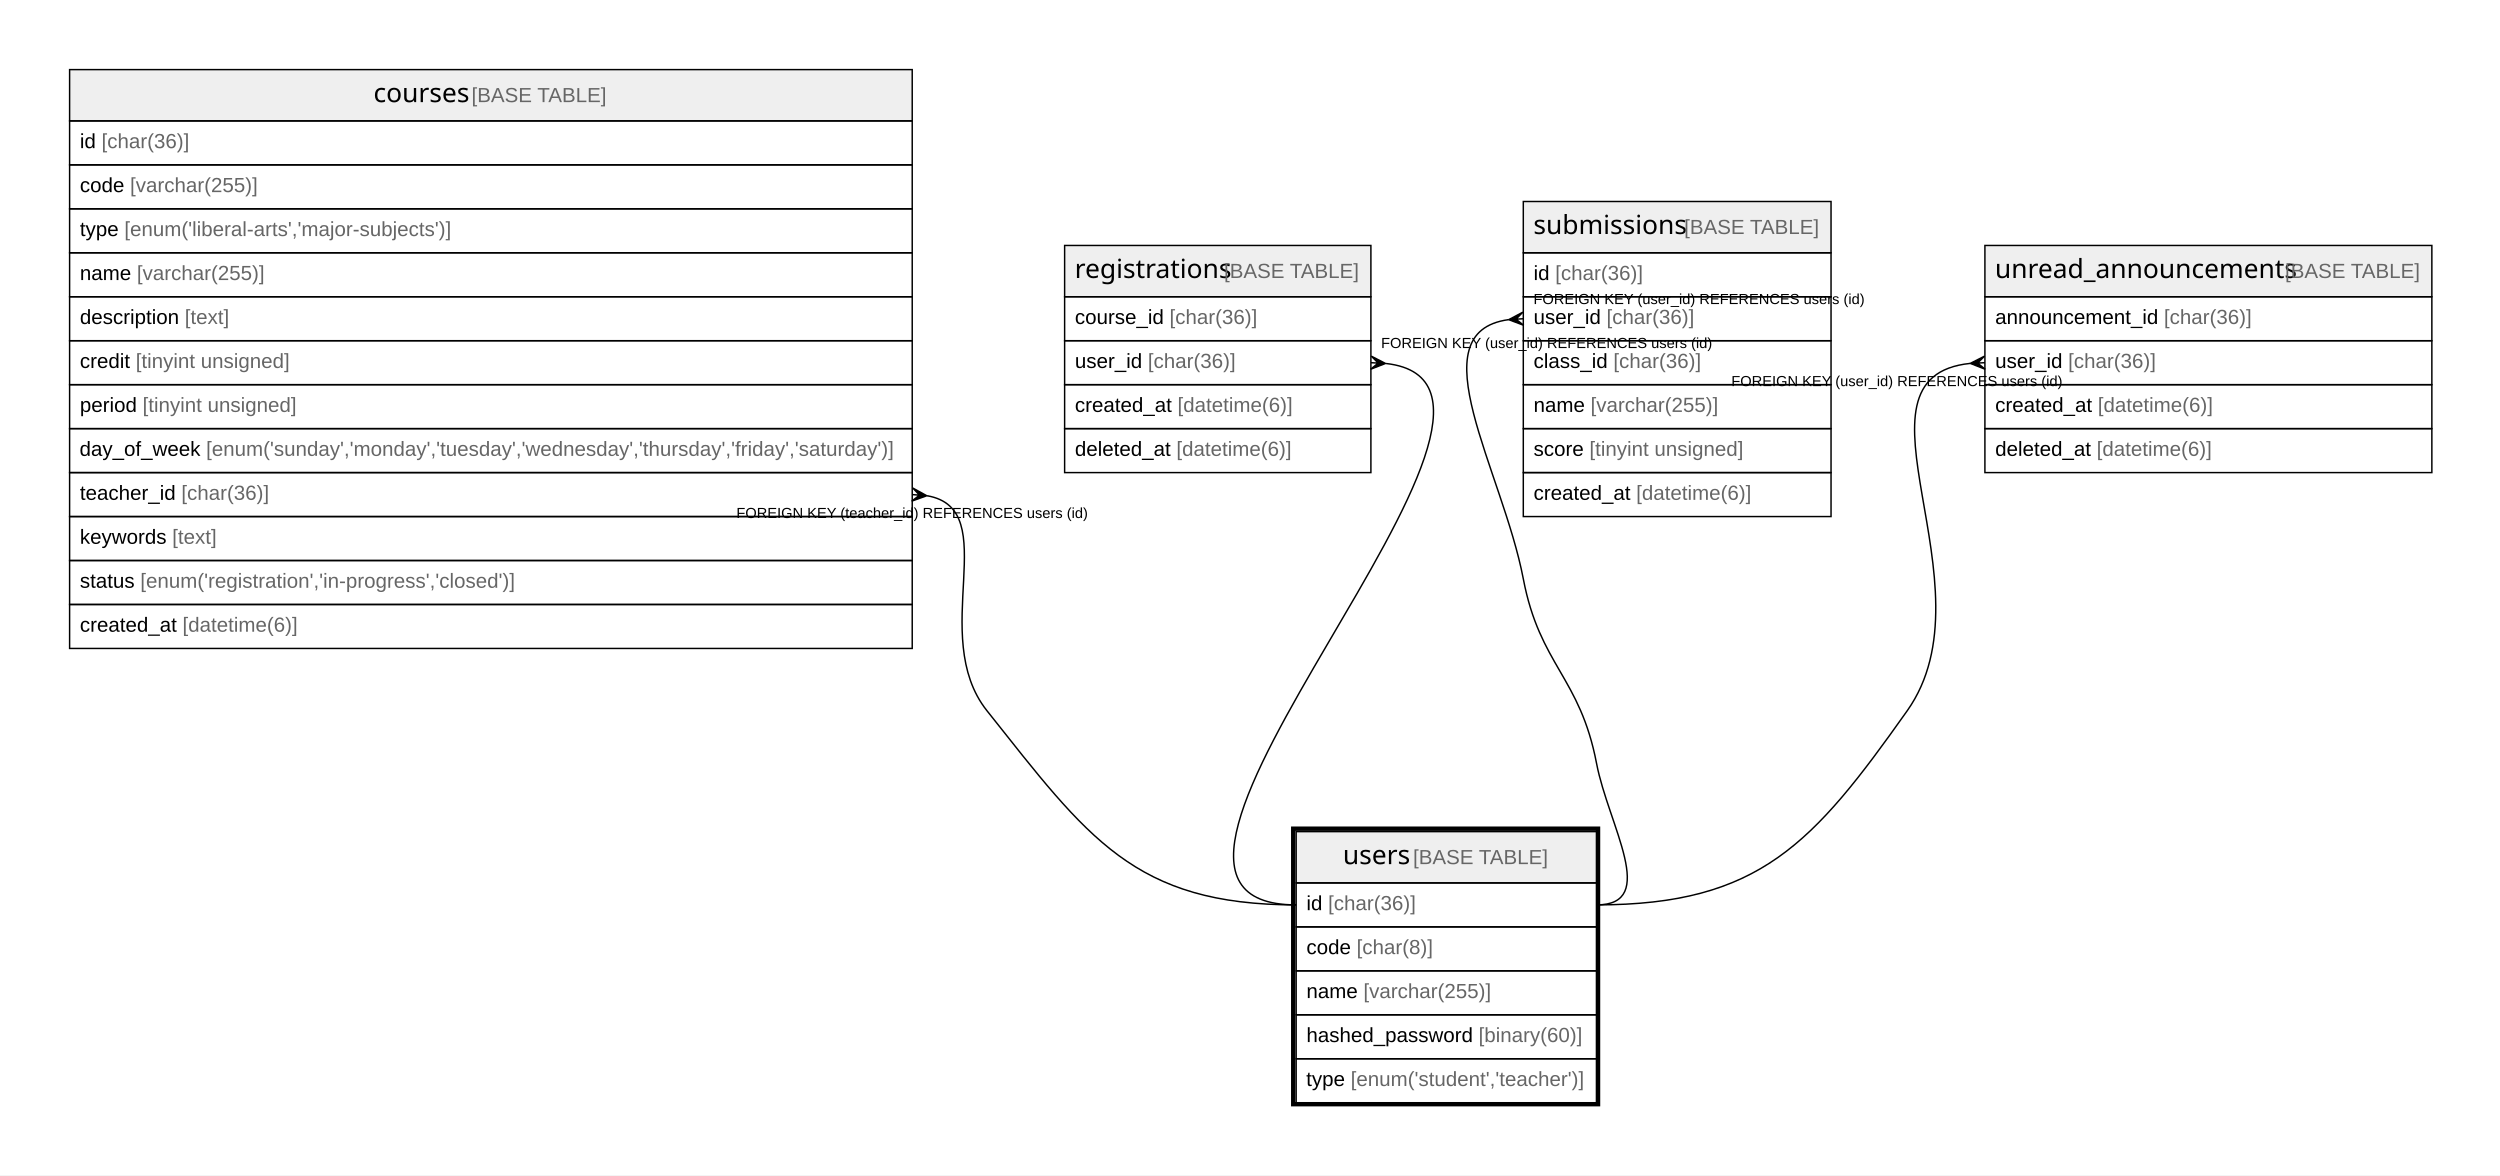
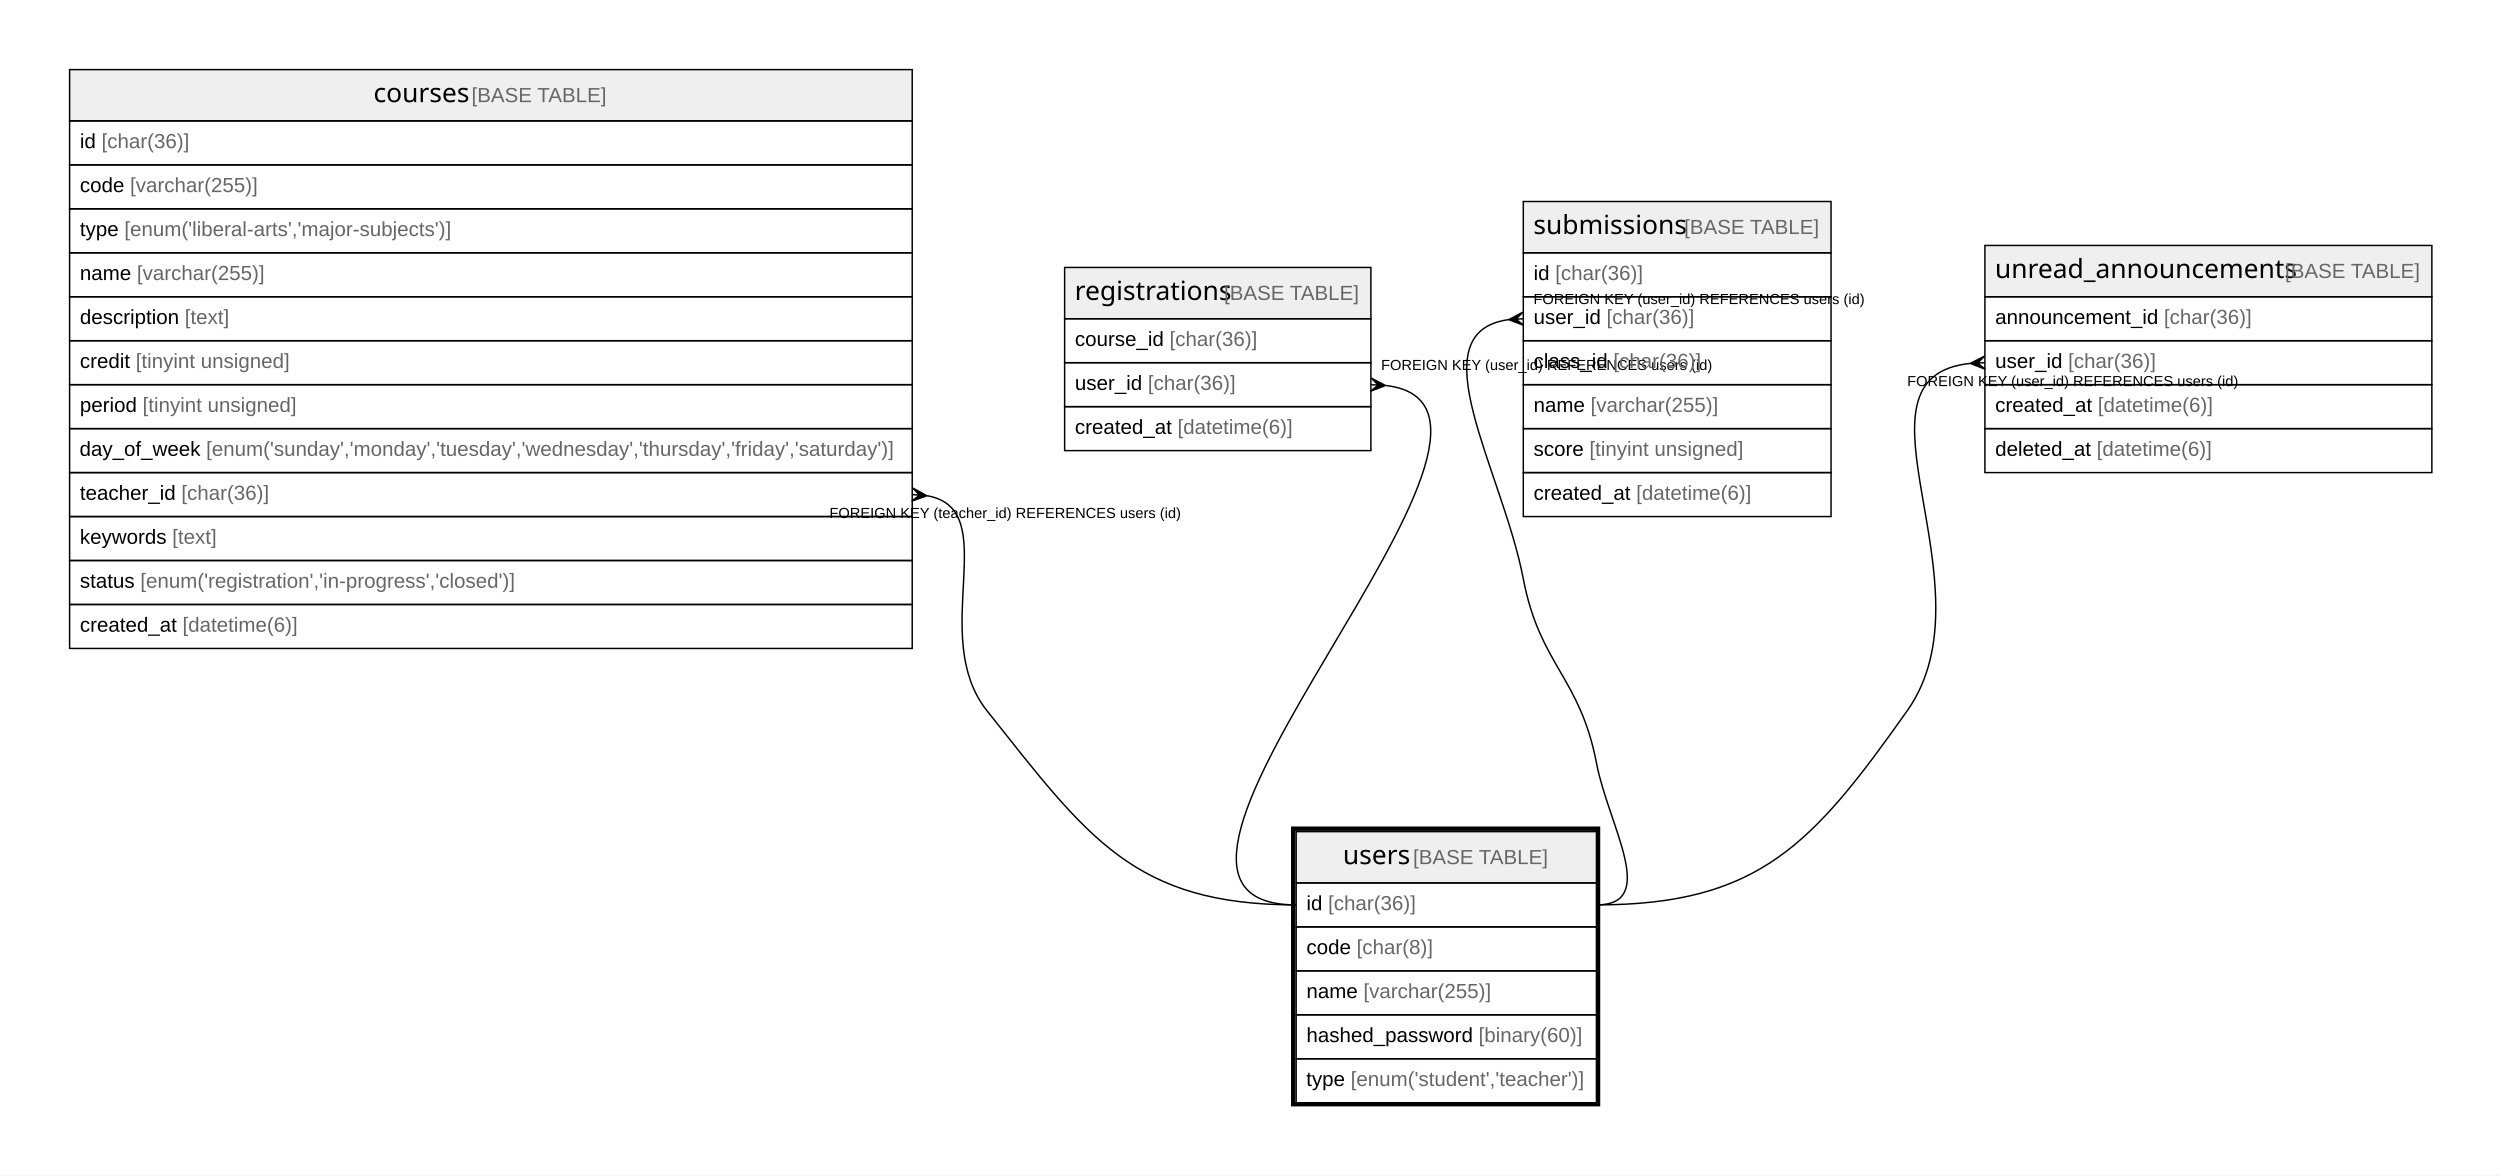
<svg xmlns="http://www.w3.org/2000/svg" width="1706pt" height="802pt" viewBox="0.00 0.00 1706.00 802.00">
  <g id="graph0" class="graph" transform="scale(1 1) rotate(0) translate(4 798)">
    <polygon fill="#ffffff" stroke="transparent" points="-4,4 -4,-798 1702,-798 1702,4 -4,4" />
    <g id="node1" class="node">
      <polygon fill="#efefef" stroke="transparent" points="880.5,-195.5 880.5,-230.5 1085.5,-230.5 1085.5,-195.5 880.5,-195.5" />
      <polygon fill="none" stroke="#000000" points="880.5,-195.5 880.5,-230.5 1085.5,-230.5 1085.5,-195.5 880.5,-195.5" />
      <text text-anchor="start" x="912.371" y="-208.3" font-family="Arial Bold" font-size="18.00" fill="#000000">users</text>
      <text text-anchor="start" x="956.375" y="-208.3" font-family="Arial" font-size="14.00" fill="#000000"> </text>
      <text text-anchor="start" x="960.266" y="-208.3" font-family="Arial" font-size="14.00" fill="#666666">[BASE TABLE]</text>
      <polygon fill="none" stroke="#000000" points="880.5,-165.5 880.5,-195.5 1085.5,-195.5 1085.5,-165.5 880.5,-165.5" />
      <text text-anchor="start" x="887.5" y="-176.9" font-family="Arial" font-size="14.00" fill="#000000">id </text>
      <text text-anchor="start" x="902.28" y="-176.9" font-family="Arial" font-size="14.00" fill="#666666">[char(36)]</text>
      <polygon fill="none" stroke="#000000" points="880.5,-135.5 880.5,-165.5 1085.5,-165.5 1085.5,-135.5 880.5,-135.5" />
      <text text-anchor="start" x="887.5" y="-146.9" font-family="Arial" font-size="14.00" fill="#000000">code </text>
      <text text-anchor="start" x="921.738" y="-146.9" font-family="Arial" font-size="14.00" fill="#666666">[char(8)]</text>
      <polygon fill="none" stroke="#000000" points="880.5,-105.5 880.5,-135.5 1085.5,-135.5 1085.5,-105.5 880.5,-105.5" />
      <text text-anchor="start" x="887.5" y="-116.9" font-family="Arial" font-size="14.00" fill="#000000">name </text>
      <text text-anchor="start" x="926.399" y="-116.9" font-family="Arial" font-size="14.00" fill="#666666">[varchar(255)]</text>
      <polygon fill="none" stroke="#000000" points="880.5,-75.5 880.5,-105.5 1085.5,-105.5 1085.5,-75.5 880.5,-75.5" />
      <text text-anchor="start" x="887.5" y="-86.9" font-family="Arial" font-size="14.00" fill="#000000">hashed_password </text>
      <text text-anchor="start" x="1004.984" y="-86.9" font-family="Arial" font-size="14.00" fill="#666666">[binary(60)]</text>
      <polygon fill="none" stroke="#000000" points="880.5,-45.5 880.5,-75.5 1085.5,-75.5 1085.5,-45.5 880.5,-45.5" />
      <text text-anchor="start" x="887.344" y="-56.9" font-family="Arial" font-size="14.00" fill="#000000">type </text>
      <text text-anchor="start" x="917.691" y="-56.9" font-family="Arial" font-size="14.00" fill="#666666">[enum('student','teacher')]</text>
      <polygon fill="none" stroke="#000000" stroke-width="3" points="878.5,-44.5 878.5,-232.5 1086.5,-232.5 1086.5,-44.5 878.5,-44.5" />
    </g>
    <g id="node2" class="node">
      <polygon fill="#efefef" stroke="transparent" points="43.5,-715.5 43.5,-750.5 618.5,-750.5 618.5,-715.5 43.5,-715.5" />
      <polygon fill="none" stroke="#000000" points="43.5,-715.5 43.5,-750.5 618.5,-750.5 618.5,-715.5 43.5,-715.5" />
      <text text-anchor="start" x="250.868" y="-728.3" font-family="Arial Bold" font-size="18.00" fill="#000000">courses</text>
      <text text-anchor="start" x="313.878" y="-728.3" font-family="Arial" font-size="14.00" fill="#000000"> </text>
      <text text-anchor="start" x="317.769" y="-728.3" font-family="Arial" font-size="14.00" fill="#666666">[BASE TABLE]</text>
      <polygon fill="none" stroke="#000000" points="43.5,-685.5 43.5,-715.5 618.5,-715.5 618.5,-685.5 43.5,-685.5" />
      <text text-anchor="start" x="50.5" y="-696.9" font-family="Arial" font-size="14.00" fill="#000000">id </text>
      <text text-anchor="start" x="65.28" y="-696.9" font-family="Arial" font-size="14.00" fill="#666666">[char(36)]</text>
      <polygon fill="none" stroke="#000000" points="43.5,-655.5 43.5,-685.5 618.5,-685.5 618.5,-655.5 43.5,-655.5" />
      <text text-anchor="start" x="50.5" y="-666.9" font-family="Arial" font-size="14.00" fill="#000000">code </text>
      <text text-anchor="start" x="84.738" y="-666.9" font-family="Arial" font-size="14.00" fill="#666666">[varchar(255)]</text>
      <polygon fill="none" stroke="#000000" points="43.5,-625.5 43.5,-655.5 618.5,-655.5 618.5,-625.5 43.5,-625.5" />
      <text text-anchor="start" x="50.5" y="-636.9" font-family="Arial" font-size="14.00" fill="#000000">type </text>
      <text text-anchor="start" x="80.846" y="-636.9" font-family="Arial" font-size="14.00" fill="#666666">[enum('liberal-arts','major-subjects')]</text>
      <polygon fill="none" stroke="#000000" points="43.5,-595.5 43.5,-625.5 618.5,-625.5 618.5,-595.5 43.5,-595.5" />
      <text text-anchor="start" x="50.5" y="-606.9" font-family="Arial" font-size="14.00" fill="#000000">name </text>
      <text text-anchor="start" x="89.399" y="-606.9" font-family="Arial" font-size="14.00" fill="#666666">[varchar(255)]</text>
      <polygon fill="none" stroke="#000000" points="43.5,-565.5 43.5,-595.5 618.5,-595.5 618.5,-565.5 43.5,-565.5" />
      <text text-anchor="start" x="50.5" y="-576.9" font-family="Arial" font-size="14.00" fill="#000000">description </text>
      <text text-anchor="start" x="122.068" y="-576.9" font-family="Arial" font-size="14.00" fill="#666666">[text]</text>
      <polygon fill="none" stroke="#000000" points="43.5,-535.5 43.5,-565.5 618.5,-565.5 618.5,-535.5 43.5,-535.5" />
      <text text-anchor="start" x="50.5" y="-546.9" font-family="Arial" font-size="14.00" fill="#000000">credit </text>
      <text text-anchor="start" x="88.614" y="-546.9" font-family="Arial" font-size="14.00" fill="#666666">[tinyint unsigned]</text>
      <polygon fill="none" stroke="#000000" points="43.5,-505.5 43.5,-535.5 618.5,-535.5 618.5,-505.5 43.5,-505.5" />
      <text text-anchor="start" x="50.5" y="-516.9" font-family="Arial" font-size="14.00" fill="#000000">period </text>
      <text text-anchor="start" x="93.288" y="-516.9" font-family="Arial" font-size="14.00" fill="#666666">[tinyint unsigned]</text>
      <polygon fill="none" stroke="#000000" points="43.5,-475.5 43.5,-505.5 618.5,-505.5 618.5,-475.5 43.5,-475.5" />
      <text text-anchor="start" x="50.276" y="-486.9" font-family="Arial" font-size="14.00" fill="#000000">day_of_week </text>
      <text text-anchor="start" x="136.642" y="-486.9" font-family="Arial" font-size="14.00" fill="#666666">[enum('sunday','monday','tuesday','wednesday','thursday','friday','saturday')]</text>
      <polygon fill="none" stroke="#000000" points="43.5,-445.5 43.5,-475.5 618.5,-475.5 618.5,-445.5 43.5,-445.5" />
      <text text-anchor="start" x="50.5" y="-456.9" font-family="Arial" font-size="14.00" fill="#000000">teacher_id </text>
      <text text-anchor="start" x="119.744" y="-456.9" font-family="Arial" font-size="14.00" fill="#666666">[char(36)]</text>
      <polygon fill="none" stroke="#000000" points="43.5,-415.5 43.5,-445.5 618.5,-445.5 618.5,-415.5 43.5,-415.5" />
      <text text-anchor="start" x="50.5" y="-426.9" font-family="Arial" font-size="14.00" fill="#000000">keywords </text>
      <text text-anchor="start" x="113.506" y="-426.9" font-family="Arial" font-size="14.00" fill="#666666">[text]</text>
      <polygon fill="none" stroke="#000000" points="43.5,-385.5 43.5,-415.5 618.5,-415.5 618.5,-385.5 43.5,-385.5" />
      <text text-anchor="start" x="50.5" y="-396.9" font-family="Arial" font-size="14.00" fill="#000000">status </text>
      <text text-anchor="start" x="91.737" y="-396.9" font-family="Arial" font-size="14.00" fill="#666666">[enum('registration','in-progress','closed')]</text>
      <polygon fill="none" stroke="#000000" points="43.5,-355.5 43.5,-385.5 618.5,-385.5 618.5,-355.5 43.5,-355.5" />
      <text text-anchor="start" x="50.5" y="-366.9" font-family="Arial" font-size="14.00" fill="#000000">created_at </text>
      <text text-anchor="start" x="120.528" y="-366.9" font-family="Arial" font-size="14.00" fill="#666666">[datetime(6)]</text>
    </g>
    <g id="edge1" class="edge">
      <path fill="none" stroke="#000000" d="M628.744,-459.685C681.448,-450.423 628.706,-364.335 669.5,-313 738.393,-226.306 769.765,-180.5 880.5,-180.5" />
      <polygon fill="#000000" stroke="#000000" points="628.468,-459.707 618.143,-456.014 623.484,-460.104 618.5,-460.5 618.5,-460.5 618.5,-460.5 623.484,-460.104 618.857,-464.986 628.468,-459.707 628.468,-459.707" />
-       <text text-anchor="start" x="498.497" y="-444.5" font-family="Arial" font-size="10.00" fill="#000000">FOREIGN KEY (teacher_id) REFERENCES users (id)</text>
+       <text text-anchor="start" x="561.996" y="-444.5" font-family="Arial" font-size="10.00" fill="#000000">FOREIGN KEY (teacher_id) REFERENCES users (id)</text>
    </g>
    <g id="node3" class="node">
-       <polygon fill="#efefef" stroke="transparent" points="722.5,-595.5 722.5,-630.5 931.5,-630.5 931.5,-595.5 722.5,-595.5" />
-       <polygon fill="none" stroke="#000000" points="722.5,-595.5 722.5,-630.5 931.5,-630.5 931.5,-595.5 722.5,-595.5" />
-       <text text-anchor="start" x="729.369" y="-608.3" font-family="Arial Bold" font-size="18.00" fill="#000000">registrations</text>
-       <text text-anchor="start" x="827.377" y="-608.3" font-family="Arial" font-size="14.00" fill="#000000"> </text>
-       <text text-anchor="start" x="831.268" y="-608.3" font-family="Arial" font-size="14.00" fill="#666666">[BASE TABLE]</text>
-       <polygon fill="none" stroke="#000000" points="722.5,-565.5 722.5,-595.5 931.5,-595.5 931.5,-565.5 722.5,-565.5" />
-       <text text-anchor="start" x="729.5" y="-576.9" font-family="Arial" font-size="14.00" fill="#000000">course_id </text>
-       <text text-anchor="start" x="794.071" y="-576.9" font-family="Arial" font-size="14.00" fill="#666666">[char(36)]</text>
-       <polygon fill="none" stroke="#000000" points="722.5,-535.5 722.5,-565.5 931.5,-565.5 931.5,-535.5 722.5,-535.5" />
-       <text text-anchor="start" x="729.5" y="-546.9" font-family="Arial" font-size="14.00" fill="#000000">user_id </text>
-       <text text-anchor="start" x="779.288" y="-546.9" font-family="Arial" font-size="14.00" fill="#666666">[char(36)]</text>
-       <polygon fill="none" stroke="#000000" points="722.5,-505.5 722.5,-535.5 931.5,-535.5 931.5,-505.5 722.5,-505.5" />
-       <text text-anchor="start" x="729.5" y="-516.9" font-family="Arial" font-size="14.00" fill="#000000">created_at </text>
-       <text text-anchor="start" x="799.528" y="-516.9" font-family="Arial" font-size="14.00" fill="#666666">[datetime(6)]</text>
-       <polygon fill="none" stroke="#000000" points="722.5,-475.5 722.5,-505.5 931.5,-505.5 931.5,-475.5 722.5,-475.5" />
-       <text text-anchor="start" x="729.5" y="-486.9" font-family="Arial" font-size="14.00" fill="#000000">deleted_at </text>
-       <text text-anchor="start" x="798.757" y="-486.9" font-family="Arial" font-size="14.00" fill="#666666">[datetime(6)]</text>
+       <polygon fill="#efefef" stroke="transparent" points="722.5,-580.5 722.5,-615.5 931.5,-615.5 931.5,-580.5 722.5,-580.5" />
+       <polygon fill="none" stroke="#000000" points="722.5,-580.5 722.5,-615.5 931.5,-615.5 931.5,-580.5 722.5,-580.5" />
+       <text text-anchor="start" x="729.369" y="-593.3" font-family="Arial Bold" font-size="18.00" fill="#000000">registrations</text>
+       <text text-anchor="start" x="827.377" y="-593.3" font-family="Arial" font-size="14.00" fill="#000000"> </text>
+       <text text-anchor="start" x="831.268" y="-593.3" font-family="Arial" font-size="14.00" fill="#666666">[BASE TABLE]</text>
+       <polygon fill="none" stroke="#000000" points="722.5,-550.5 722.5,-580.5 931.5,-580.5 931.5,-550.5 722.5,-550.5" />
+       <text text-anchor="start" x="729.5" y="-561.9" font-family="Arial" font-size="14.00" fill="#000000">course_id </text>
+       <text text-anchor="start" x="794.071" y="-561.9" font-family="Arial" font-size="14.00" fill="#666666">[char(36)]</text>
+       <polygon fill="none" stroke="#000000" points="722.5,-520.5 722.5,-550.5 931.5,-550.5 931.5,-520.5 722.5,-520.5" />
+       <text text-anchor="start" x="729.5" y="-531.9" font-family="Arial" font-size="14.00" fill="#000000">user_id </text>
+       <text text-anchor="start" x="779.288" y="-531.9" font-family="Arial" font-size="14.00" fill="#666666">[char(36)]</text>
+       <polygon fill="none" stroke="#000000" points="722.5,-490.5 722.5,-520.5 931.5,-520.5 931.5,-490.5 722.5,-490.5" />
+       <text text-anchor="start" x="729.5" y="-501.9" font-family="Arial" font-size="14.00" fill="#000000">created_at </text>
+       <text text-anchor="start" x="799.528" y="-501.9" font-family="Arial" font-size="14.00" fill="#666666">[datetime(6)]</text>
    </g>
    <g id="edge2" class="edge">
-       <path fill="none" stroke="#000000" d="M941.867,-549.948C1080.571,-534.066 718.229,-180.5 880.5,-180.5" />
-       <polygon fill="#000000" stroke="#000000" points="941.486,-549.969 931.261,-546.006 936.493,-550.234 931.5,-550.5 931.5,-550.5 931.5,-550.5 936.493,-550.234 931.739,-554.994 941.486,-549.969 941.486,-549.969" />
-       <text text-anchor="start" x="938.445" y="-560.5" font-family="Arial" font-size="10.00" fill="#000000">FOREIGN KEY (user_id) REFERENCES users (id)</text>
+       <path fill="none" stroke="#000000" d="M941.849,-534.924C1073.854,-519.054 724.838,-180.5 880.5,-180.5" />
+       <polygon fill="#000000" stroke="#000000" points="941.485,-534.944 931.25,-531.007 936.492,-535.222 931.5,-535.5 931.5,-535.5 931.5,-535.5 936.492,-535.222 931.75,-539.993 941.485,-534.944 941.485,-534.944" />
+       <text text-anchor="start" x="938.445" y="-545.5" font-family="Arial" font-size="10.00" fill="#000000">FOREIGN KEY (user_id) REFERENCES users (id)</text>
    </g>
    <g id="node4" class="node">
      <polygon fill="#efefef" stroke="transparent" points="1035.5,-625.5 1035.5,-660.5 1245.5,-660.5 1245.5,-625.5 1035.5,-625.5" />
      <polygon fill="none" stroke="#000000" points="1035.5,-625.5 1035.5,-660.5 1245.5,-660.5 1245.5,-625.5 1035.5,-625.5" />
      <text text-anchor="start" x="1042.37" y="-638.3" font-family="Arial Bold" font-size="18.00" fill="#000000">submissions</text>
      <text text-anchor="start" x="1141.376" y="-638.3" font-family="Arial" font-size="14.00" fill="#000000"> </text>
      <text text-anchor="start" x="1145.266" y="-638.3" font-family="Arial" font-size="14.00" fill="#666666">[BASE TABLE]</text>
      <polygon fill="none" stroke="#000000" points="1035.5,-595.5 1035.5,-625.5 1245.5,-625.5 1245.5,-595.5 1035.5,-595.5" />
      <text text-anchor="start" x="1042.5" y="-606.9" font-family="Arial" font-size="14.00" fill="#000000">id </text>
      <text text-anchor="start" x="1057.28" y="-606.9" font-family="Arial" font-size="14.00" fill="#666666">[char(36)]</text>
      <polygon fill="none" stroke="#000000" points="1035.5,-565.5 1035.5,-595.5 1245.5,-595.5 1245.5,-565.5 1035.5,-565.5" />
      <text text-anchor="start" x="1042.5" y="-576.9" font-family="Arial" font-size="14.00" fill="#000000">user_id </text>
      <text text-anchor="start" x="1092.288" y="-576.9" font-family="Arial" font-size="14.00" fill="#666666">[char(36)]</text>
      <polygon fill="none" stroke="#000000" points="1035.5,-535.5 1035.5,-565.5 1245.5,-565.5 1245.5,-535.5 1035.5,-535.5" />
      <text text-anchor="start" x="1042.5" y="-546.9" font-family="Arial" font-size="14.00" fill="#000000">class_id </text>
      <text text-anchor="start" x="1096.952" y="-546.9" font-family="Arial" font-size="14.00" fill="#666666">[char(36)]</text>
      <polygon fill="none" stroke="#000000" points="1035.5,-505.5 1035.5,-535.5 1245.5,-535.5 1245.5,-505.5 1035.5,-505.5" />
      <text text-anchor="start" x="1042.5" y="-516.9" font-family="Arial" font-size="14.00" fill="#000000">name </text>
      <text text-anchor="start" x="1081.399" y="-516.9" font-family="Arial" font-size="14.00" fill="#666666">[varchar(255)]</text>
      <polygon fill="none" stroke="#000000" points="1035.5,-475.5 1035.5,-505.5 1245.5,-505.5 1245.5,-475.5 1035.5,-475.5" />
      <text text-anchor="start" x="1042.5" y="-486.9" font-family="Arial" font-size="14.00" fill="#000000">score </text>
      <text text-anchor="start" x="1080.616" y="-486.9" font-family="Arial" font-size="14.00" fill="#666666">[tinyint unsigned]</text>
      <polygon fill="none" stroke="#000000" points="1035.5,-445.5 1035.5,-475.5 1245.5,-475.5 1245.5,-445.5 1035.5,-445.5" />
      <text text-anchor="start" x="1042.5" y="-456.9" font-family="Arial" font-size="14.00" fill="#000000">created_at </text>
      <text text-anchor="start" x="1112.528" y="-456.9" font-family="Arial" font-size="14.00" fill="#666666">[datetime(6)]</text>
    </g>
    <g id="edge3" class="edge">
      <path fill="none" stroke="#000000" d="M1025.329,-579.853C962.51,-571.173 1021.382,-476.854 1035.5,-403 1046.812,-343.824 1074.188,-336.176 1085.5,-277 1093.553,-234.874 1128.389,-180.5 1085.5,-180.5" />
      <polygon fill="#000000" stroke="#000000" points="1025.52,-579.865 1035.214,-584.991 1030.51,-580.183 1035.5,-580.5 1035.5,-580.5 1035.5,-580.5 1030.51,-580.183 1035.786,-576.009 1025.52,-579.865 1025.52,-579.865" />
      <text text-anchor="start" x="1042.445" y="-590.5" font-family="Arial" font-size="10.00" fill="#000000">FOREIGN KEY (user_id) REFERENCES users (id)</text>
    </g>
    <g id="node5" class="node">
      <polygon fill="#efefef" stroke="transparent" points="1350.5,-595.5 1350.5,-630.5 1655.5,-630.5 1655.5,-595.5 1350.5,-595.5" />
      <polygon fill="none" stroke="#000000" points="1350.5,-595.5 1350.5,-630.5 1655.5,-630.5 1655.5,-595.5 1350.5,-595.5" />
      <text text-anchor="start" x="1357.333" y="-608.3" font-family="Arial Bold" font-size="18.00" fill="#000000">unread_announcements</text>
      <text text-anchor="start" x="1551.413" y="-608.3" font-family="Arial" font-size="14.00" fill="#000000"> </text>
      <text text-anchor="start" x="1555.303" y="-608.3" font-family="Arial" font-size="14.00" fill="#666666">[BASE TABLE]</text>
      <polygon fill="none" stroke="#000000" points="1350.5,-565.5 1350.5,-595.5 1655.5,-595.5 1655.5,-565.5 1350.5,-565.5" />
      <text text-anchor="start" x="1357.5" y="-576.9" font-family="Arial" font-size="14.00" fill="#000000">announcement_id </text>
      <text text-anchor="start" x="1472.657" y="-576.9" font-family="Arial" font-size="14.00" fill="#666666">[char(36)]</text>
      <polygon fill="none" stroke="#000000" points="1350.5,-535.5 1350.5,-565.5 1655.5,-565.5 1655.5,-535.5 1350.5,-535.5" />
      <text text-anchor="start" x="1357.5" y="-546.9" font-family="Arial" font-size="14.00" fill="#000000">user_id </text>
      <text text-anchor="start" x="1407.288" y="-546.9" font-family="Arial" font-size="14.00" fill="#666666">[char(36)]</text>
      <polygon fill="none" stroke="#000000" points="1350.5,-505.5 1350.5,-535.5 1655.5,-535.5 1655.5,-505.5 1350.5,-505.5" />
      <text text-anchor="start" x="1357.5" y="-516.9" font-family="Arial" font-size="14.00" fill="#000000">created_at </text>
      <text text-anchor="start" x="1427.528" y="-516.9" font-family="Arial" font-size="14.00" fill="#666666">[datetime(6)]</text>
      <polygon fill="none" stroke="#000000" points="1350.5,-475.5 1350.5,-505.5 1655.5,-505.5 1655.5,-475.5 1350.5,-475.5" />
      <text text-anchor="start" x="1357.5" y="-486.9" font-family="Arial" font-size="14.00" fill="#000000">deleted_at </text>
      <text text-anchor="start" x="1426.757" y="-486.9" font-family="Arial" font-size="14.00" fill="#666666">[datetime(6)]</text>
    </g>
    <g id="edge4" class="edge">
      <path fill="none" stroke="#000000" d="M1340.459,-550.014C1249.961,-540.658 1357.902,-398.35 1297.5,-313 1233.314,-222.304 1196.611,-180.5 1085.5,-180.5" />
      <polygon fill="#000000" stroke="#000000" points="1340.512,-550.017 1350.283,-554.995 1345.506,-550.258 1350.5,-550.5 1350.5,-550.5 1350.5,-550.5 1345.506,-550.258 1350.717,-546.005 1340.512,-550.017 1340.512,-550.017" />
-       <text text-anchor="start" x="1177.445" y="-534.5" font-family="Arial" font-size="10.00" fill="#000000">FOREIGN KEY (user_id) REFERENCES users (id)</text>
+       <text text-anchor="start" x="1297.445" y="-534.5" font-family="Arial" font-size="10.00" fill="#000000">FOREIGN KEY (user_id) REFERENCES users (id)</text>
    </g>
  </g>
</svg>
